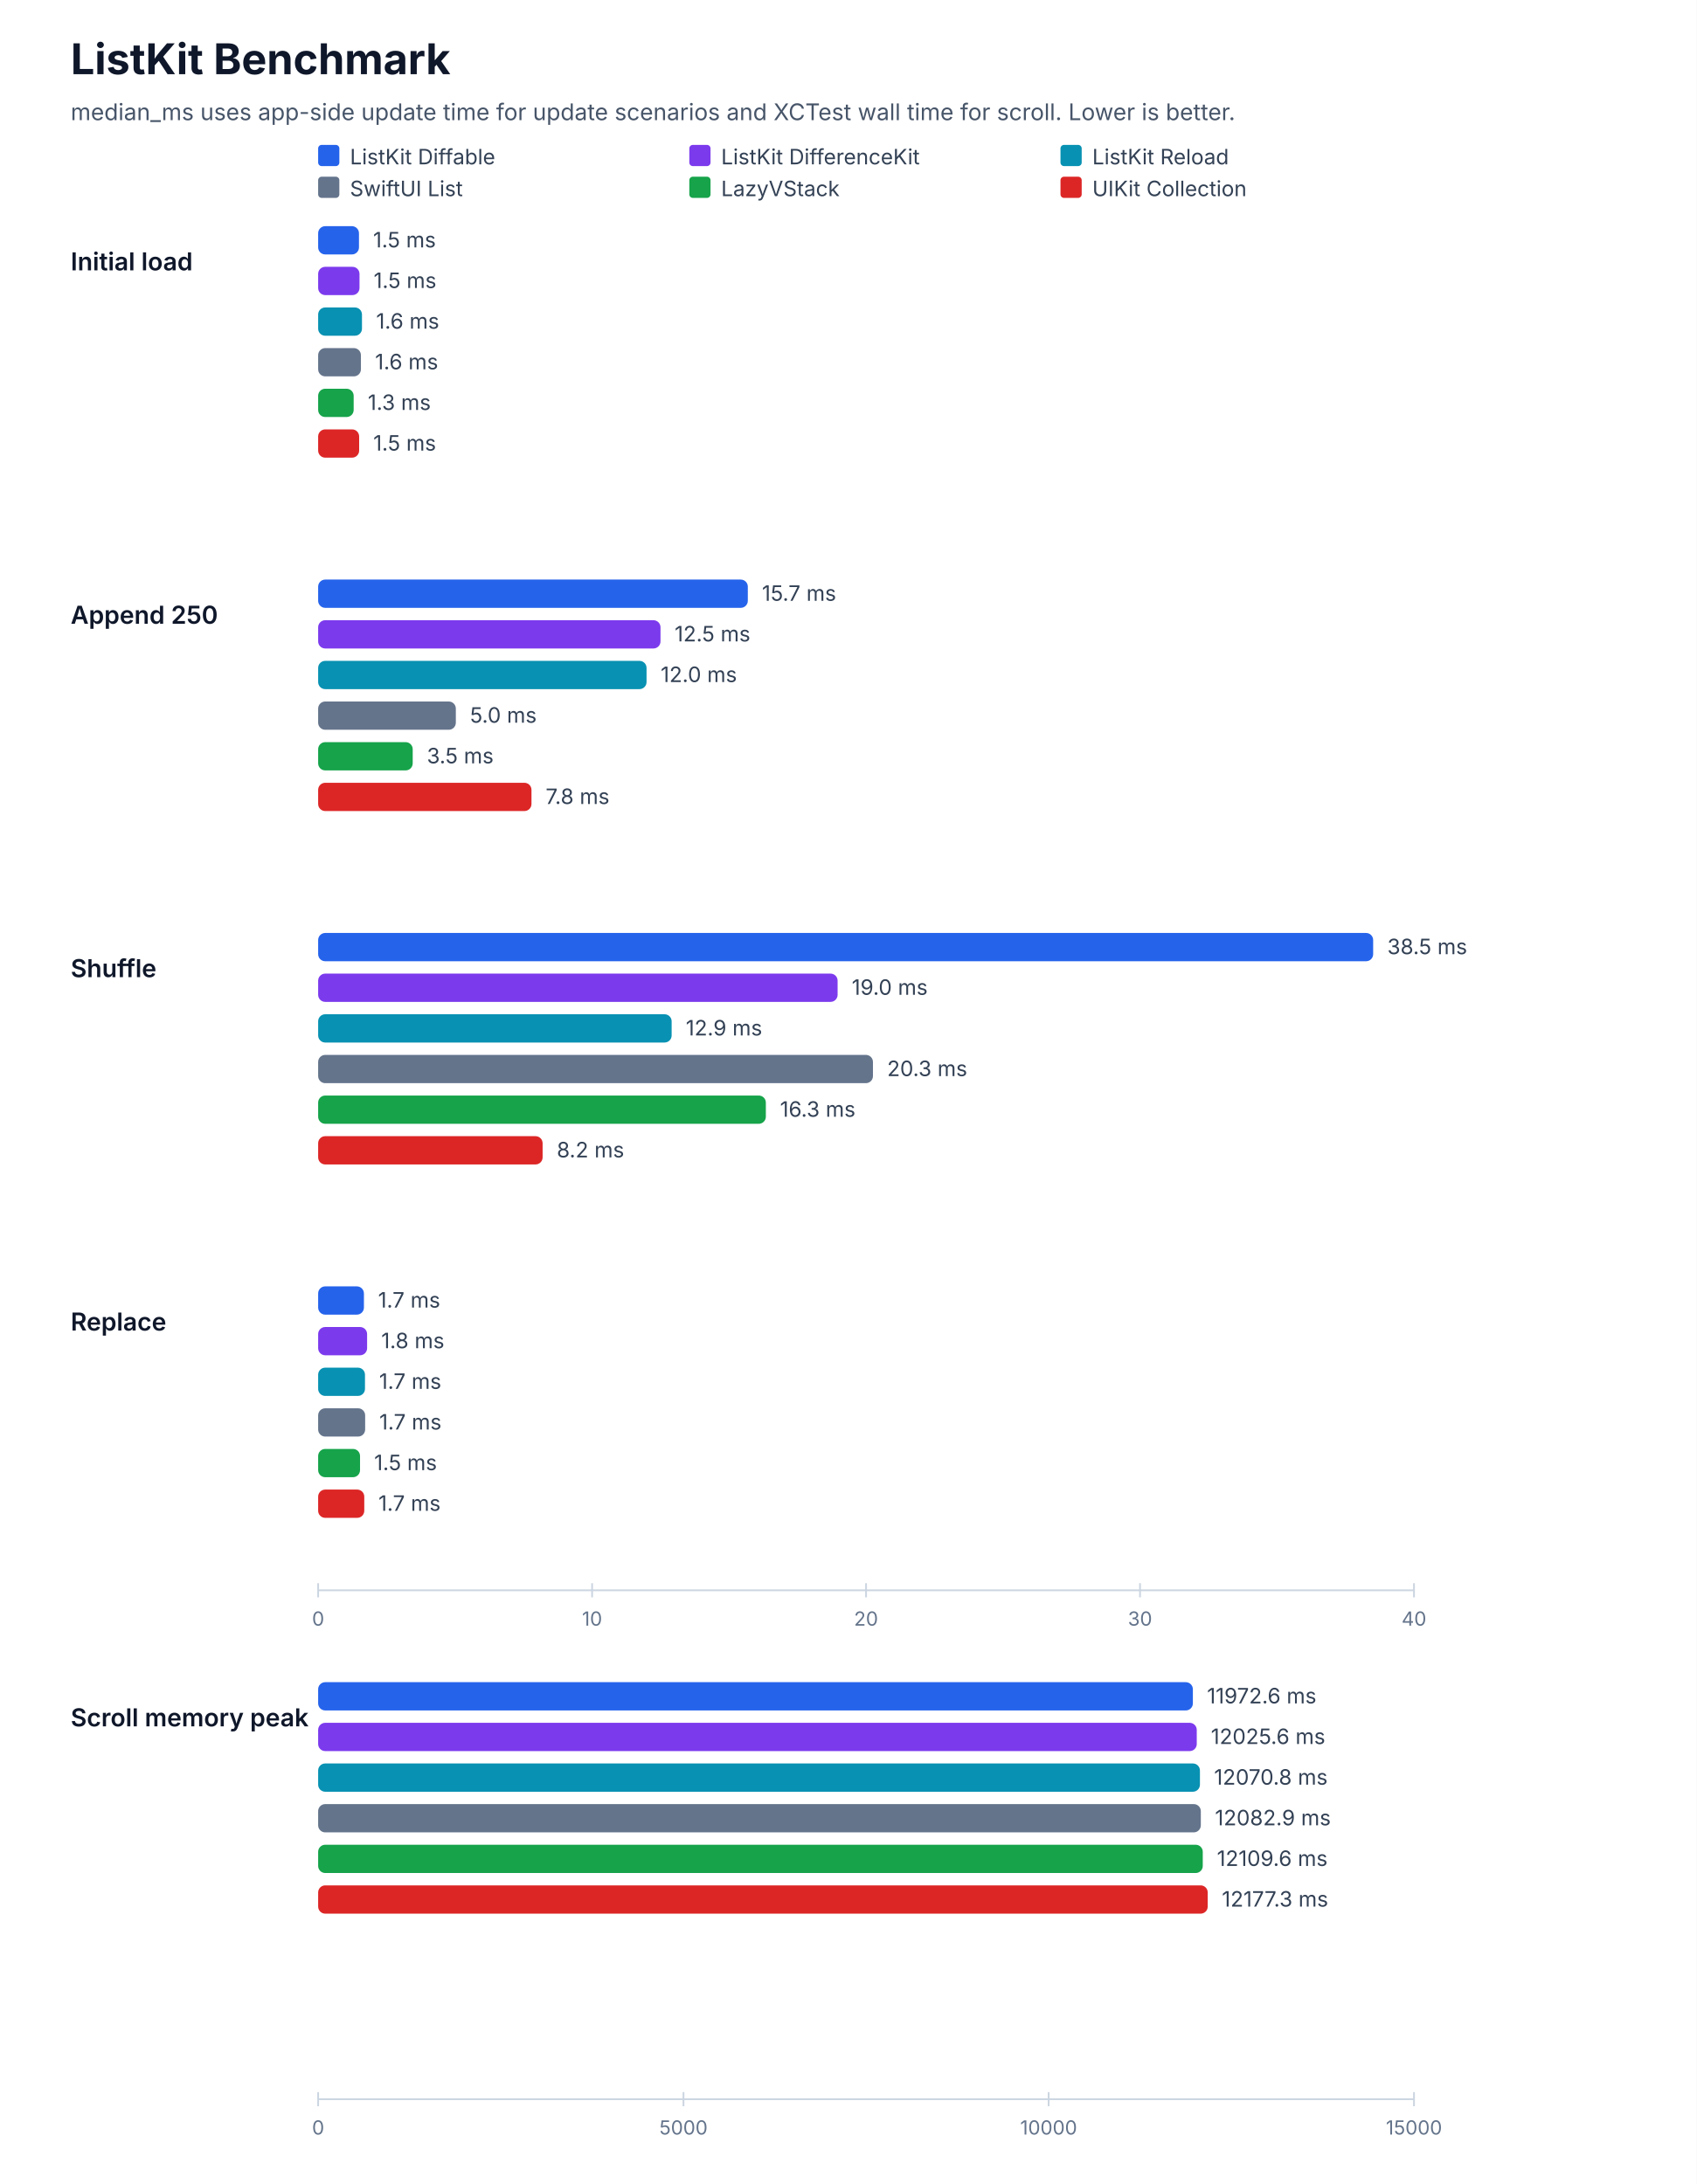
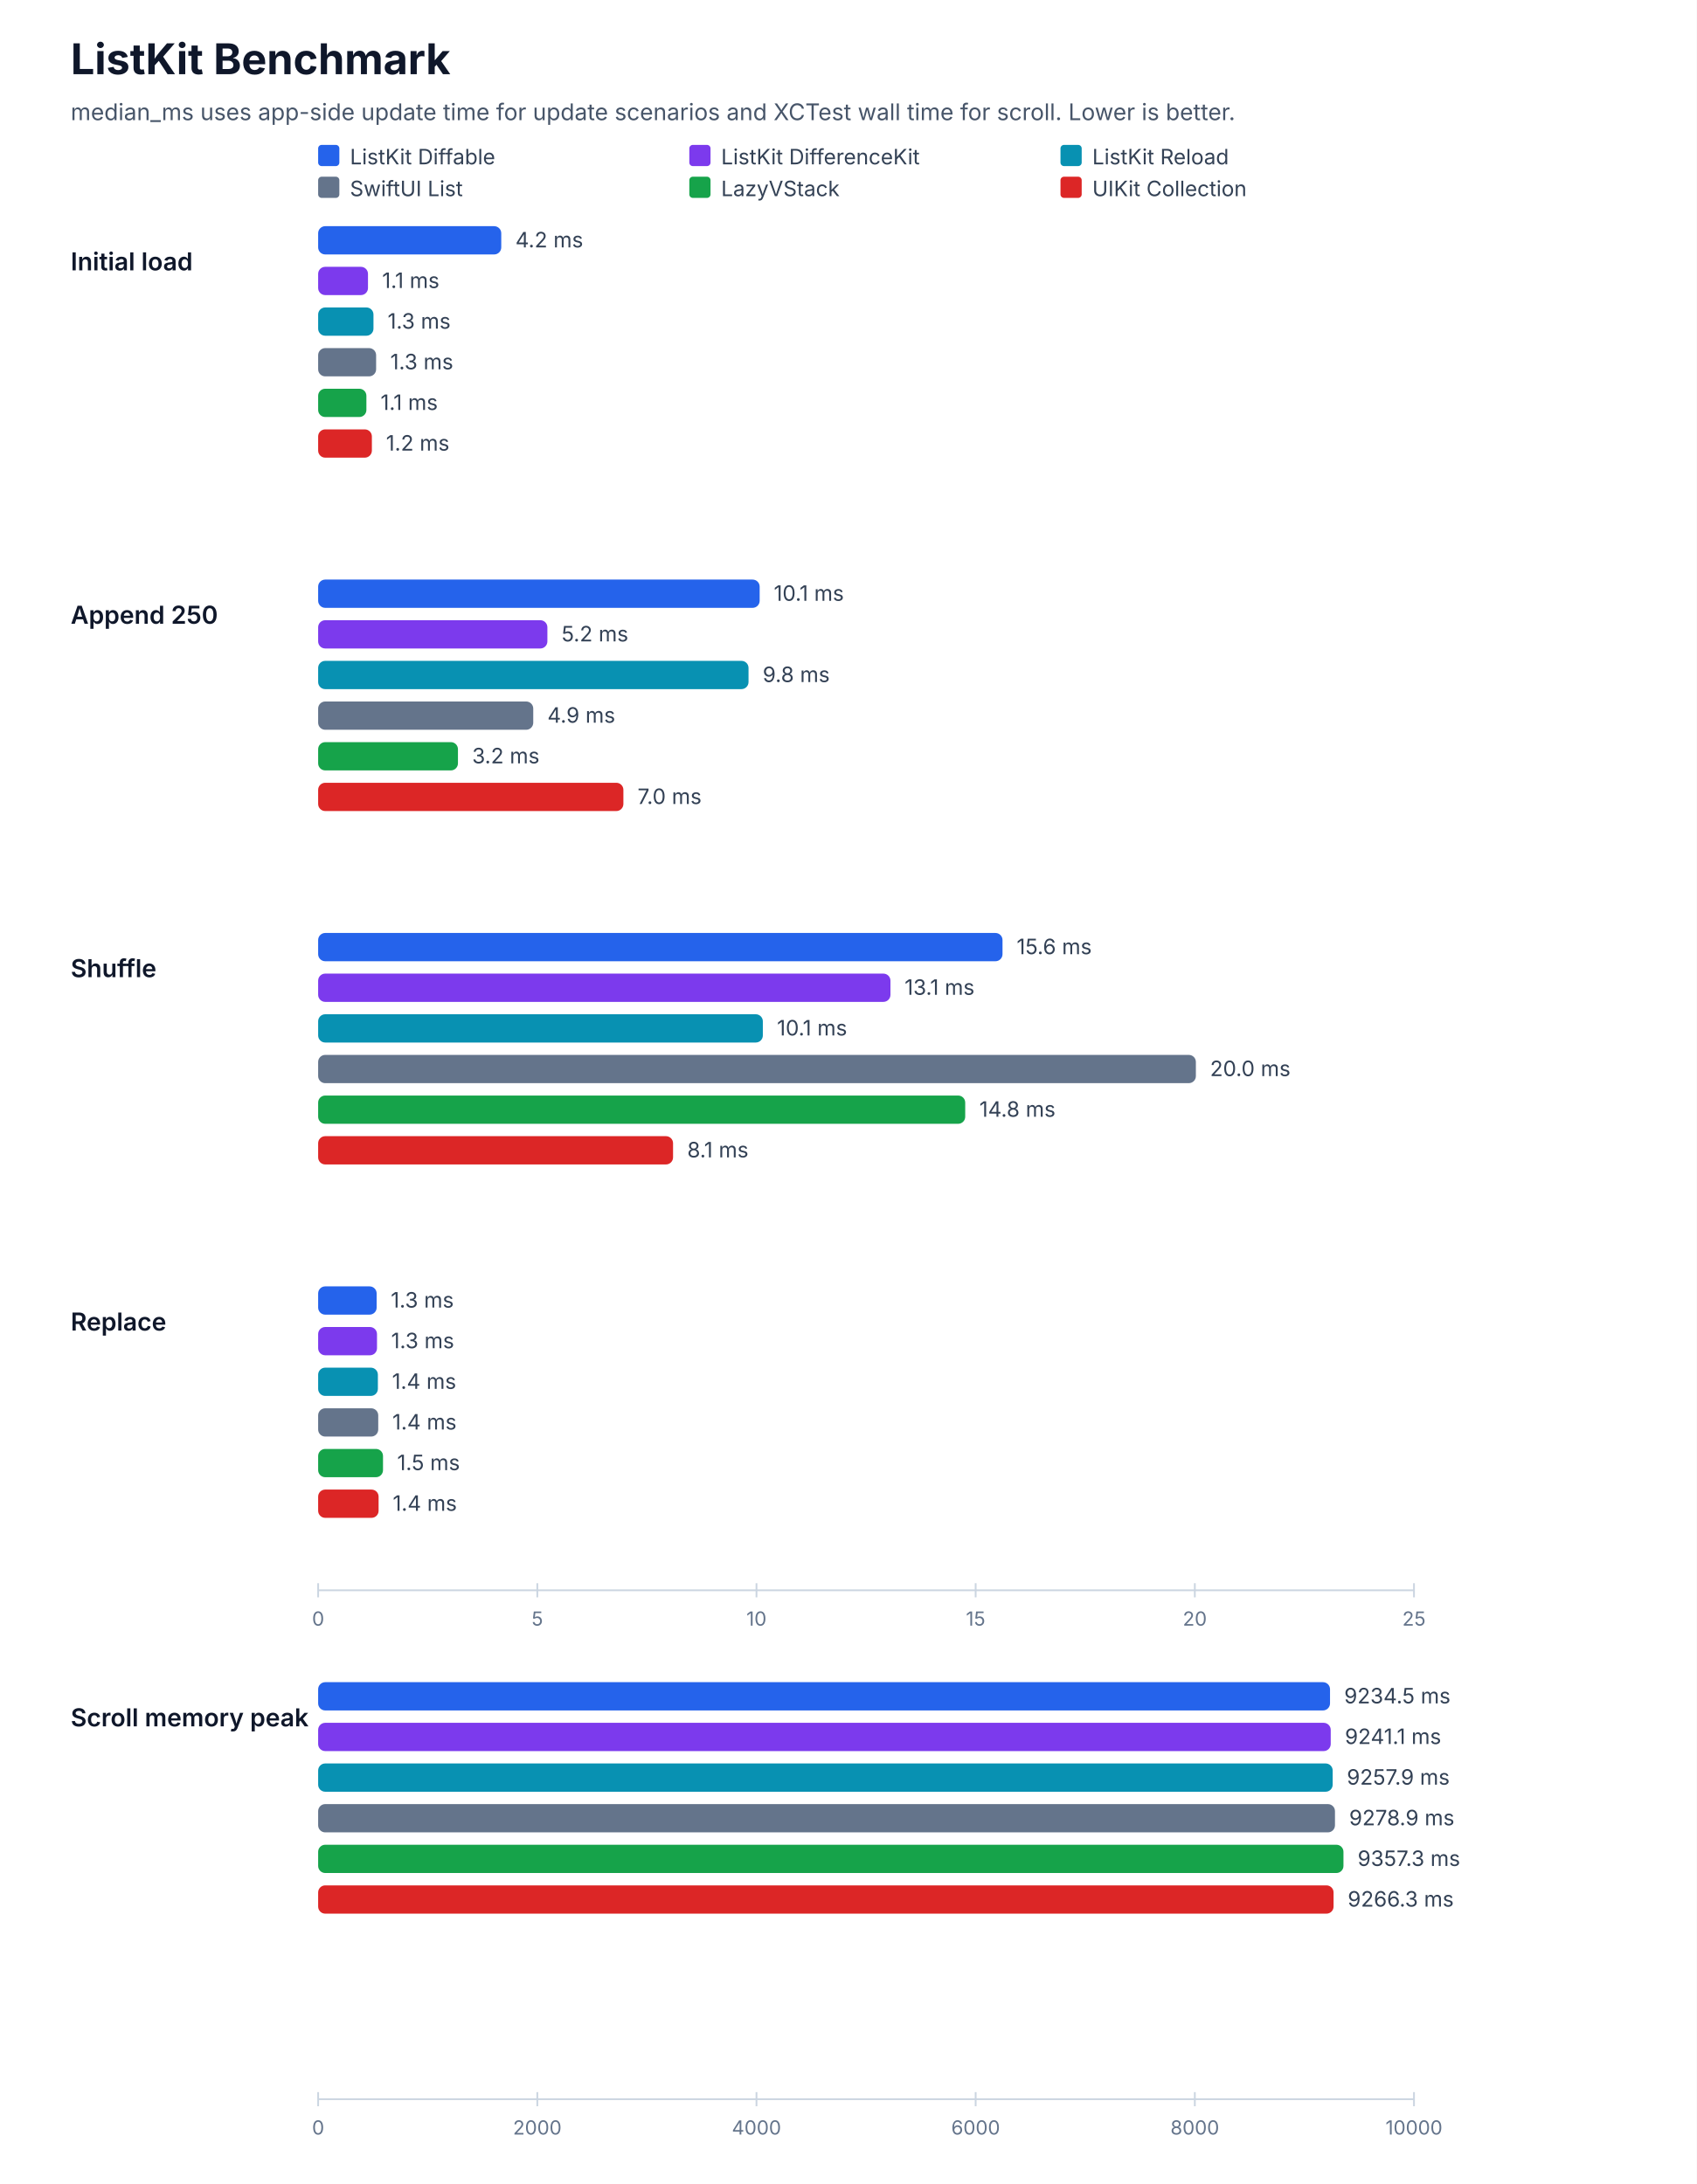
<svg xmlns="http://www.w3.org/2000/svg" width="960" height="1236" viewBox="0 0 960 1236">
  <rect width="100%" height="100%" fill="#ffffff" />
  <text x="40" y="42" font-family="Inter, -apple-system, BlinkMacSystemFont, Segoe UI, sans-serif" font-size="24" font-weight="700" fill="#0f172a">ListKit Benchmark</text>
  <text x="40" y="68" font-family="Inter, -apple-system, BlinkMacSystemFont, Segoe UI, sans-serif" font-size="13" fill="#475569">median_ms uses app-side update time for update scenarios and XCTest wall time for scroll. Lower is better.</text>
  <rect x="180" y="82" width="12" height="12" rx="2" fill="#2563eb" />
  <text x="198" y="93" font-family="Inter, -apple-system, BlinkMacSystemFont, Segoe UI, sans-serif" font-size="12" fill="#334155">ListKit Diffable</text>
  <rect x="390" y="82" width="12" height="12" rx="2" fill="#7c3aed" />
  <text x="408" y="93" font-family="Inter, -apple-system, BlinkMacSystemFont, Segoe UI, sans-serif" font-size="12" fill="#334155">ListKit DifferenceKit</text>
  <rect x="600" y="82" width="12" height="12" rx="2" fill="#0891b2" />
  <text x="618" y="93" font-family="Inter, -apple-system, BlinkMacSystemFont, Segoe UI, sans-serif" font-size="12" fill="#334155">ListKit Reload</text>
  <rect x="180" y="100" width="12" height="12" rx="2" fill="#64748b" />
  <text x="198" y="111" font-family="Inter, -apple-system, BlinkMacSystemFont, Segoe UI, sans-serif" font-size="12" fill="#334155">SwiftUI List</text>
  <rect x="390" y="100" width="12" height="12" rx="2" fill="#16a34a" />
  <text x="408" y="111" font-family="Inter, -apple-system, BlinkMacSystemFont, Segoe UI, sans-serif" font-size="12" fill="#334155">LazyVStack</text>
  <rect x="600" y="100" width="12" height="12" rx="2" fill="#dc2626" />
  <text x="618" y="111" font-family="Inter, -apple-system, BlinkMacSystemFont, Segoe UI, sans-serif" font-size="12" fill="#334155">UIKit Collection</text>
  <line x1="180" y1="900" x2="800" y2="900" stroke="#cbd5e1" />
  <line x1="180.0" y1="896" x2="180.0" y2="904" stroke="#cbd5e1" />
  <text x="180.0" y="920" text-anchor="middle" font-family="Inter, -apple-system, BlinkMacSystemFont, Segoe UI, sans-serif" font-size="11" fill="#64748b">0</text>
-   <line x1="335.0" y1="896" x2="335.0" y2="904" stroke="#cbd5e1" />
-   <text x="335.0" y="920" text-anchor="middle" font-family="Inter, -apple-system, BlinkMacSystemFont, Segoe UI, sans-serif" font-size="11" fill="#64748b">10</text>
-   <line x1="490.0" y1="896" x2="490.0" y2="904" stroke="#cbd5e1" />
-   <text x="490.0" y="920" text-anchor="middle" font-family="Inter, -apple-system, BlinkMacSystemFont, Segoe UI, sans-serif" font-size="11" fill="#64748b">20</text>
-   <line x1="645.0" y1="896" x2="645.0" y2="904" stroke="#cbd5e1" />
-   <text x="645.0" y="920" text-anchor="middle" font-family="Inter, -apple-system, BlinkMacSystemFont, Segoe UI, sans-serif" font-size="11" fill="#64748b">30</text>
+   <line x1="304.0" y1="896" x2="304.0" y2="904" stroke="#cbd5e1" />
+   <text x="304.0" y="920" text-anchor="middle" font-family="Inter, -apple-system, BlinkMacSystemFont, Segoe UI, sans-serif" font-size="11" fill="#64748b">5</text>
+   <line x1="428.0" y1="896" x2="428.0" y2="904" stroke="#cbd5e1" />
+   <text x="428.0" y="920" text-anchor="middle" font-family="Inter, -apple-system, BlinkMacSystemFont, Segoe UI, sans-serif" font-size="11" fill="#64748b">10</text>
+   <line x1="552.0" y1="896" x2="552.0" y2="904" stroke="#cbd5e1" />
+   <text x="552.0" y="920" text-anchor="middle" font-family="Inter, -apple-system, BlinkMacSystemFont, Segoe UI, sans-serif" font-size="11" fill="#64748b">15</text>
+   <line x1="676.0" y1="896" x2="676.0" y2="904" stroke="#cbd5e1" />
+   <text x="676.0" y="920" text-anchor="middle" font-family="Inter, -apple-system, BlinkMacSystemFont, Segoe UI, sans-serif" font-size="11" fill="#64748b">20</text>
  <line x1="800.0" y1="896" x2="800.0" y2="904" stroke="#cbd5e1" />
-   <text x="800.0" y="920" text-anchor="middle" font-family="Inter, -apple-system, BlinkMacSystemFont, Segoe UI, sans-serif" font-size="11" fill="#64748b">40</text>
+   <text x="800.0" y="920" text-anchor="middle" font-family="Inter, -apple-system, BlinkMacSystemFont, Segoe UI, sans-serif" font-size="11" fill="#64748b">25</text>
  <line x1="180" y1="1188" x2="800" y2="1188" stroke="#cbd5e1" />
  <line x1="180.0" y1="1184" x2="180.0" y2="1192" stroke="#cbd5e1" />
  <text x="180.0" y="1208" text-anchor="middle" font-family="Inter, -apple-system, BlinkMacSystemFont, Segoe UI, sans-serif" font-size="11" fill="#64748b">0</text>
-   <line x1="386.7" y1="1184" x2="386.7" y2="1192" stroke="#cbd5e1" />
-   <text x="386.7" y="1208" text-anchor="middle" font-family="Inter, -apple-system, BlinkMacSystemFont, Segoe UI, sans-serif" font-size="11" fill="#64748b">5000</text>
-   <line x1="593.3" y1="1184" x2="593.3" y2="1192" stroke="#cbd5e1" />
-   <text x="593.3" y="1208" text-anchor="middle" font-family="Inter, -apple-system, BlinkMacSystemFont, Segoe UI, sans-serif" font-size="11" fill="#64748b">10000</text>
+   <line x1="304.0" y1="1184" x2="304.0" y2="1192" stroke="#cbd5e1" />
+   <text x="304.0" y="1208" text-anchor="middle" font-family="Inter, -apple-system, BlinkMacSystemFont, Segoe UI, sans-serif" font-size="11" fill="#64748b">2000</text>
+   <line x1="428.0" y1="1184" x2="428.0" y2="1192" stroke="#cbd5e1" />
+   <text x="428.0" y="1208" text-anchor="middle" font-family="Inter, -apple-system, BlinkMacSystemFont, Segoe UI, sans-serif" font-size="11" fill="#64748b">4000</text>
+   <line x1="552.0" y1="1184" x2="552.0" y2="1192" stroke="#cbd5e1" />
+   <text x="552.0" y="1208" text-anchor="middle" font-family="Inter, -apple-system, BlinkMacSystemFont, Segoe UI, sans-serif" font-size="11" fill="#64748b">6000</text>
+   <line x1="676.0" y1="1184" x2="676.0" y2="1192" stroke="#cbd5e1" />
+   <text x="676.0" y="1208" text-anchor="middle" font-family="Inter, -apple-system, BlinkMacSystemFont, Segoe UI, sans-serif" font-size="11" fill="#64748b">8000</text>
  <line x1="800.0" y1="1184" x2="800.0" y2="1192" stroke="#cbd5e1" />
-   <text x="800.0" y="1208" text-anchor="middle" font-family="Inter, -apple-system, BlinkMacSystemFont, Segoe UI, sans-serif" font-size="11" fill="#64748b">15000</text>
+   <text x="800.0" y="1208" text-anchor="middle" font-family="Inter, -apple-system, BlinkMacSystemFont, Segoe UI, sans-serif" font-size="11" fill="#64748b">10000</text>
  <text x="40" y="153" font-family="Inter, -apple-system, BlinkMacSystemFont, Segoe UI, sans-serif" font-size="14" font-weight="600" fill="#0f172a">Initial load</text>
-   <rect x="180" y="128" width="23.1" height="16" rx="4" fill="#2563eb" />
-   <text x="211.1" y="140" font-family="Inter, -apple-system, BlinkMacSystemFont, Segoe UI, sans-serif" font-size="12" fill="#334155">1.5 ms</text>
-   <rect x="180" y="151" width="23.4" height="16" rx="4" fill="#7c3aed" />
-   <text x="211.4" y="163" font-family="Inter, -apple-system, BlinkMacSystemFont, Segoe UI, sans-serif" font-size="12" fill="#334155">1.5 ms</text>
-   <rect x="180" y="174" width="24.8" height="16" rx="4" fill="#0891b2" />
-   <text x="212.8" y="186" font-family="Inter, -apple-system, BlinkMacSystemFont, Segoe UI, sans-serif" font-size="12" fill="#334155">1.6 ms</text>
-   <rect x="180" y="197" width="24.2" height="16" rx="4" fill="#64748b" />
-   <text x="212.2" y="209" font-family="Inter, -apple-system, BlinkMacSystemFont, Segoe UI, sans-serif" font-size="12" fill="#334155">1.6 ms</text>
-   <rect x="180" y="220" width="20.1" height="16" rx="4" fill="#16a34a" />
-   <text x="208.1" y="232" font-family="Inter, -apple-system, BlinkMacSystemFont, Segoe UI, sans-serif" font-size="12" fill="#334155">1.3 ms</text>
-   <rect x="180" y="243" width="23.2" height="16" rx="4" fill="#dc2626" />
-   <text x="211.2" y="255" font-family="Inter, -apple-system, BlinkMacSystemFont, Segoe UI, sans-serif" font-size="12" fill="#334155">1.5 ms</text>
+   <rect x="180" y="128" width="103.6" height="16" rx="4" fill="#2563eb" />
+   <text x="291.6" y="140" font-family="Inter, -apple-system, BlinkMacSystemFont, Segoe UI, sans-serif" font-size="12" fill="#334155">4.2 ms</text>
+   <rect x="180" y="151" width="28.2" height="16" rx="4" fill="#7c3aed" />
+   <text x="216.2" y="163" font-family="Inter, -apple-system, BlinkMacSystemFont, Segoe UI, sans-serif" font-size="12" fill="#334155">1.1 ms</text>
+   <rect x="180" y="174" width="31.3" height="16" rx="4" fill="#0891b2" />
+   <text x="219.3" y="186" font-family="Inter, -apple-system, BlinkMacSystemFont, Segoe UI, sans-serif" font-size="12" fill="#334155">1.3 ms</text>
+   <rect x="180" y="197" width="32.8" height="16" rx="4" fill="#64748b" />
+   <text x="220.8" y="209" font-family="Inter, -apple-system, BlinkMacSystemFont, Segoe UI, sans-serif" font-size="12" fill="#334155">1.3 ms</text>
+   <rect x="180" y="220" width="27.3" height="16" rx="4" fill="#16a34a" />
+   <text x="215.3" y="232" font-family="Inter, -apple-system, BlinkMacSystemFont, Segoe UI, sans-serif" font-size="12" fill="#334155">1.1 ms</text>
+   <rect x="180" y="243" width="30.4" height="16" rx="4" fill="#dc2626" />
+   <text x="218.4" y="255" font-family="Inter, -apple-system, BlinkMacSystemFont, Segoe UI, sans-serif" font-size="12" fill="#334155">1.2 ms</text>
  <text x="40" y="353" font-family="Inter, -apple-system, BlinkMacSystemFont, Segoe UI, sans-serif" font-size="14" font-weight="600" fill="#0f172a">Append 250</text>
-   <rect x="180" y="328" width="243.1" height="16" rx="4" fill="#2563eb" />
-   <text x="431.1" y="340" font-family="Inter, -apple-system, BlinkMacSystemFont, Segoe UI, sans-serif" font-size="12" fill="#334155">15.7 ms</text>
-   <rect x="180" y="351" width="193.7" height="16" rx="4" fill="#7c3aed" />
-   <text x="381.7" y="363" font-family="Inter, -apple-system, BlinkMacSystemFont, Segoe UI, sans-serif" font-size="12" fill="#334155">12.5 ms</text>
-   <rect x="180" y="374" width="185.8" height="16" rx="4" fill="#0891b2" />
-   <text x="373.8" y="386" font-family="Inter, -apple-system, BlinkMacSystemFont, Segoe UI, sans-serif" font-size="12" fill="#334155">12.0 ms</text>
-   <rect x="180" y="397" width="77.9" height="16" rx="4" fill="#64748b" />
-   <text x="265.9" y="409" font-family="Inter, -apple-system, BlinkMacSystemFont, Segoe UI, sans-serif" font-size="12" fill="#334155">5.0 ms</text>
-   <rect x="180" y="420" width="53.5" height="16" rx="4" fill="#16a34a" />
-   <text x="241.5" y="432" font-family="Inter, -apple-system, BlinkMacSystemFont, Segoe UI, sans-serif" font-size="12" fill="#334155">3.5 ms</text>
-   <rect x="180" y="443" width="120.7" height="16" rx="4" fill="#dc2626" />
-   <text x="308.7" y="455" font-family="Inter, -apple-system, BlinkMacSystemFont, Segoe UI, sans-serif" font-size="12" fill="#334155">7.8 ms</text>
+   <rect x="180" y="328" width="249.8" height="16" rx="4" fill="#2563eb" />
+   <text x="437.8" y="340" font-family="Inter, -apple-system, BlinkMacSystemFont, Segoe UI, sans-serif" font-size="12" fill="#334155">10.1 ms</text>
+   <rect x="180" y="351" width="129.7" height="16" rx="4" fill="#7c3aed" />
+   <text x="317.7" y="363" font-family="Inter, -apple-system, BlinkMacSystemFont, Segoe UI, sans-serif" font-size="12" fill="#334155">5.2 ms</text>
+   <rect x="180" y="374" width="243.5" height="16" rx="4" fill="#0891b2" />
+   <text x="431.5" y="386" font-family="Inter, -apple-system, BlinkMacSystemFont, Segoe UI, sans-serif" font-size="12" fill="#334155">9.8 ms</text>
+   <rect x="180" y="397" width="121.7" height="16" rx="4" fill="#64748b" />
+   <text x="309.7" y="409" font-family="Inter, -apple-system, BlinkMacSystemFont, Segoe UI, sans-serif" font-size="12" fill="#334155">4.9 ms</text>
+   <rect x="180" y="420" width="79.1" height="16" rx="4" fill="#16a34a" />
+   <text x="267.1" y="432" font-family="Inter, -apple-system, BlinkMacSystemFont, Segoe UI, sans-serif" font-size="12" fill="#334155">3.2 ms</text>
+   <rect x="180" y="443" width="172.7" height="16" rx="4" fill="#dc2626" />
+   <text x="360.7" y="455" font-family="Inter, -apple-system, BlinkMacSystemFont, Segoe UI, sans-serif" font-size="12" fill="#334155">7.0 ms</text>
  <text x="40" y="553" font-family="Inter, -apple-system, BlinkMacSystemFont, Segoe UI, sans-serif" font-size="14" font-weight="600" fill="#0f172a">Shuffle</text>
-   <rect x="180" y="528" width="596.9" height="16" rx="4" fill="#2563eb" />
-   <text x="784.9" y="540" font-family="Inter, -apple-system, BlinkMacSystemFont, Segoe UI, sans-serif" font-size="12" fill="#334155">38.5 ms</text>
-   <rect x="180" y="551" width="293.9" height="16" rx="4" fill="#7c3aed" />
-   <text x="481.9" y="563" font-family="Inter, -apple-system, BlinkMacSystemFont, Segoe UI, sans-serif" font-size="12" fill="#334155">19.0 ms</text>
-   <rect x="180" y="574" width="200.0" height="16" rx="4" fill="#0891b2" />
-   <text x="388.0" y="586" font-family="Inter, -apple-system, BlinkMacSystemFont, Segoe UI, sans-serif" font-size="12" fill="#334155">12.9 ms</text>
-   <rect x="180" y="597" width="313.9" height="16" rx="4" fill="#64748b" />
-   <text x="501.9" y="609" font-family="Inter, -apple-system, BlinkMacSystemFont, Segoe UI, sans-serif" font-size="12" fill="#334155">20.3 ms</text>
-   <rect x="180" y="620" width="253.3" height="16" rx="4" fill="#16a34a" />
-   <text x="441.3" y="632" font-family="Inter, -apple-system, BlinkMacSystemFont, Segoe UI, sans-serif" font-size="12" fill="#334155">16.3 ms</text>
-   <rect x="180" y="643" width="127.0" height="16" rx="4" fill="#dc2626" />
-   <text x="315.0" y="655" font-family="Inter, -apple-system, BlinkMacSystemFont, Segoe UI, sans-serif" font-size="12" fill="#334155">8.2 ms</text>
+   <rect x="180" y="528" width="387.2" height="16" rx="4" fill="#2563eb" />
+   <text x="575.2" y="540" font-family="Inter, -apple-system, BlinkMacSystemFont, Segoe UI, sans-serif" font-size="12" fill="#334155">15.6 ms</text>
+   <rect x="180" y="551" width="323.8" height="16" rx="4" fill="#7c3aed" />
+   <text x="511.8" y="563" font-family="Inter, -apple-system, BlinkMacSystemFont, Segoe UI, sans-serif" font-size="12" fill="#334155">13.1 ms</text>
+   <rect x="180" y="574" width="251.6" height="16" rx="4" fill="#0891b2" />
+   <text x="439.6" y="586" font-family="Inter, -apple-system, BlinkMacSystemFont, Segoe UI, sans-serif" font-size="12" fill="#334155">10.1 ms</text>
+   <rect x="180" y="597" width="496.6" height="16" rx="4" fill="#64748b" />
+   <text x="684.6" y="609" font-family="Inter, -apple-system, BlinkMacSystemFont, Segoe UI, sans-serif" font-size="12" fill="#334155">20.0 ms</text>
+   <rect x="180" y="620" width="366.1" height="16" rx="4" fill="#16a34a" />
+   <text x="554.1" y="632" font-family="Inter, -apple-system, BlinkMacSystemFont, Segoe UI, sans-serif" font-size="12" fill="#334155">14.8 ms</text>
+   <rect x="180" y="643" width="200.8" height="16" rx="4" fill="#dc2626" />
+   <text x="388.8" y="655" font-family="Inter, -apple-system, BlinkMacSystemFont, Segoe UI, sans-serif" font-size="12" fill="#334155">8.1 ms</text>
  <text x="40" y="753" font-family="Inter, -apple-system, BlinkMacSystemFont, Segoe UI, sans-serif" font-size="14" font-weight="600" fill="#0f172a">Replace</text>
-   <rect x="180" y="728" width="25.9" height="16" rx="4" fill="#2563eb" />
-   <text x="213.9" y="740" font-family="Inter, -apple-system, BlinkMacSystemFont, Segoe UI, sans-serif" font-size="12" fill="#334155">1.7 ms</text>
-   <rect x="180" y="751" width="27.7" height="16" rx="4" fill="#7c3aed" />
-   <text x="215.7" y="763" font-family="Inter, -apple-system, BlinkMacSystemFont, Segoe UI, sans-serif" font-size="12" fill="#334155">1.8 ms</text>
-   <rect x="180" y="774" width="26.5" height="16" rx="4" fill="#0891b2" />
-   <text x="214.5" y="786" font-family="Inter, -apple-system, BlinkMacSystemFont, Segoe UI, sans-serif" font-size="12" fill="#334155">1.7 ms</text>
-   <rect x="180" y="797" width="26.6" height="16" rx="4" fill="#64748b" />
-   <text x="214.6" y="809" font-family="Inter, -apple-system, BlinkMacSystemFont, Segoe UI, sans-serif" font-size="12" fill="#334155">1.7 ms</text>
-   <rect x="180" y="820" width="23.7" height="16" rx="4" fill="#16a34a" />
-   <text x="211.7" y="832" font-family="Inter, -apple-system, BlinkMacSystemFont, Segoe UI, sans-serif" font-size="12" fill="#334155">1.5 ms</text>
-   <rect x="180" y="843" width="26.1" height="16" rx="4" fill="#dc2626" />
-   <text x="214.1" y="855" font-family="Inter, -apple-system, BlinkMacSystemFont, Segoe UI, sans-serif" font-size="12" fill="#334155">1.7 ms</text>
+   <rect x="180" y="728" width="33.1" height="16" rx="4" fill="#2563eb" />
+   <text x="221.1" y="740" font-family="Inter, -apple-system, BlinkMacSystemFont, Segoe UI, sans-serif" font-size="12" fill="#334155">1.3 ms</text>
+   <rect x="180" y="751" width="33.3" height="16" rx="4" fill="#7c3aed" />
+   <text x="221.3" y="763" font-family="Inter, -apple-system, BlinkMacSystemFont, Segoe UI, sans-serif" font-size="12" fill="#334155">1.3 ms</text>
+   <rect x="180" y="774" width="33.8" height="16" rx="4" fill="#0891b2" />
+   <text x="221.8" y="786" font-family="Inter, -apple-system, BlinkMacSystemFont, Segoe UI, sans-serif" font-size="12" fill="#334155">1.4 ms</text>
+   <rect x="180" y="797" width="34.0" height="16" rx="4" fill="#64748b" />
+   <text x="222.0" y="809" font-family="Inter, -apple-system, BlinkMacSystemFont, Segoe UI, sans-serif" font-size="12" fill="#334155">1.4 ms</text>
+   <rect x="180" y="820" width="36.7" height="16" rx="4" fill="#16a34a" />
+   <text x="224.7" y="832" font-family="Inter, -apple-system, BlinkMacSystemFont, Segoe UI, sans-serif" font-size="12" fill="#334155">1.5 ms</text>
+   <rect x="180" y="843" width="34.2" height="16" rx="4" fill="#dc2626" />
+   <text x="222.2" y="855" font-family="Inter, -apple-system, BlinkMacSystemFont, Segoe UI, sans-serif" font-size="12" fill="#334155">1.4 ms</text>
  <text x="40" y="977" font-family="Inter, -apple-system, BlinkMacSystemFont, Segoe UI, sans-serif" font-size="14" font-weight="600" fill="#0f172a">Scroll memory peak</text>
-   <rect x="180" y="952" width="494.9" height="16" rx="4" fill="#2563eb" />
-   <text x="682.9" y="964" font-family="Inter, -apple-system, BlinkMacSystemFont, Segoe UI, sans-serif" font-size="12" fill="#334155">11972.6 ms</text>
-   <rect x="180" y="975" width="497.1" height="16" rx="4" fill="#7c3aed" />
-   <text x="685.1" y="987" font-family="Inter, -apple-system, BlinkMacSystemFont, Segoe UI, sans-serif" font-size="12" fill="#334155">12025.6 ms</text>
-   <rect x="180" y="998" width="498.9" height="16" rx="4" fill="#0891b2" />
-   <text x="686.9" y="1010" font-family="Inter, -apple-system, BlinkMacSystemFont, Segoe UI, sans-serif" font-size="12" fill="#334155">12070.8 ms</text>
-   <rect x="180" y="1021" width="499.4" height="16" rx="4" fill="#64748b" />
-   <text x="687.4" y="1033" font-family="Inter, -apple-system, BlinkMacSystemFont, Segoe UI, sans-serif" font-size="12" fill="#334155">12082.9 ms</text>
-   <rect x="180" y="1044" width="500.5" height="16" rx="4" fill="#16a34a" />
-   <text x="688.5" y="1056" font-family="Inter, -apple-system, BlinkMacSystemFont, Segoe UI, sans-serif" font-size="12" fill="#334155">12109.6 ms</text>
-   <rect x="180" y="1067" width="503.3" height="16" rx="4" fill="#dc2626" />
-   <text x="691.3" y="1079" font-family="Inter, -apple-system, BlinkMacSystemFont, Segoe UI, sans-serif" font-size="12" fill="#334155">12177.3 ms</text>
+   <rect x="180" y="952" width="572.5" height="16" rx="4" fill="#2563eb" />
+   <text x="760.5" y="964" font-family="Inter, -apple-system, BlinkMacSystemFont, Segoe UI, sans-serif" font-size="12" fill="#334155">9234.5 ms</text>
+   <rect x="180" y="975" width="572.9" height="16" rx="4" fill="#7c3aed" />
+   <text x="760.9" y="987" font-family="Inter, -apple-system, BlinkMacSystemFont, Segoe UI, sans-serif" font-size="12" fill="#334155">9241.1 ms</text>
+   <rect x="180" y="998" width="574.0" height="16" rx="4" fill="#0891b2" />
+   <text x="762.0" y="1010" font-family="Inter, -apple-system, BlinkMacSystemFont, Segoe UI, sans-serif" font-size="12" fill="#334155">9257.9 ms</text>
+   <rect x="180" y="1021" width="575.3" height="16" rx="4" fill="#64748b" />
+   <text x="763.3" y="1033" font-family="Inter, -apple-system, BlinkMacSystemFont, Segoe UI, sans-serif" font-size="12" fill="#334155">9278.9 ms</text>
+   <rect x="180" y="1044" width="580.1" height="16" rx="4" fill="#16a34a" />
+   <text x="768.1" y="1056" font-family="Inter, -apple-system, BlinkMacSystemFont, Segoe UI, sans-serif" font-size="12" fill="#334155">9357.3 ms</text>
+   <rect x="180" y="1067" width="574.5" height="16" rx="4" fill="#dc2626" />
+   <text x="762.5" y="1079" font-family="Inter, -apple-system, BlinkMacSystemFont, Segoe UI, sans-serif" font-size="12" fill="#334155">9266.3 ms</text>
</svg>
